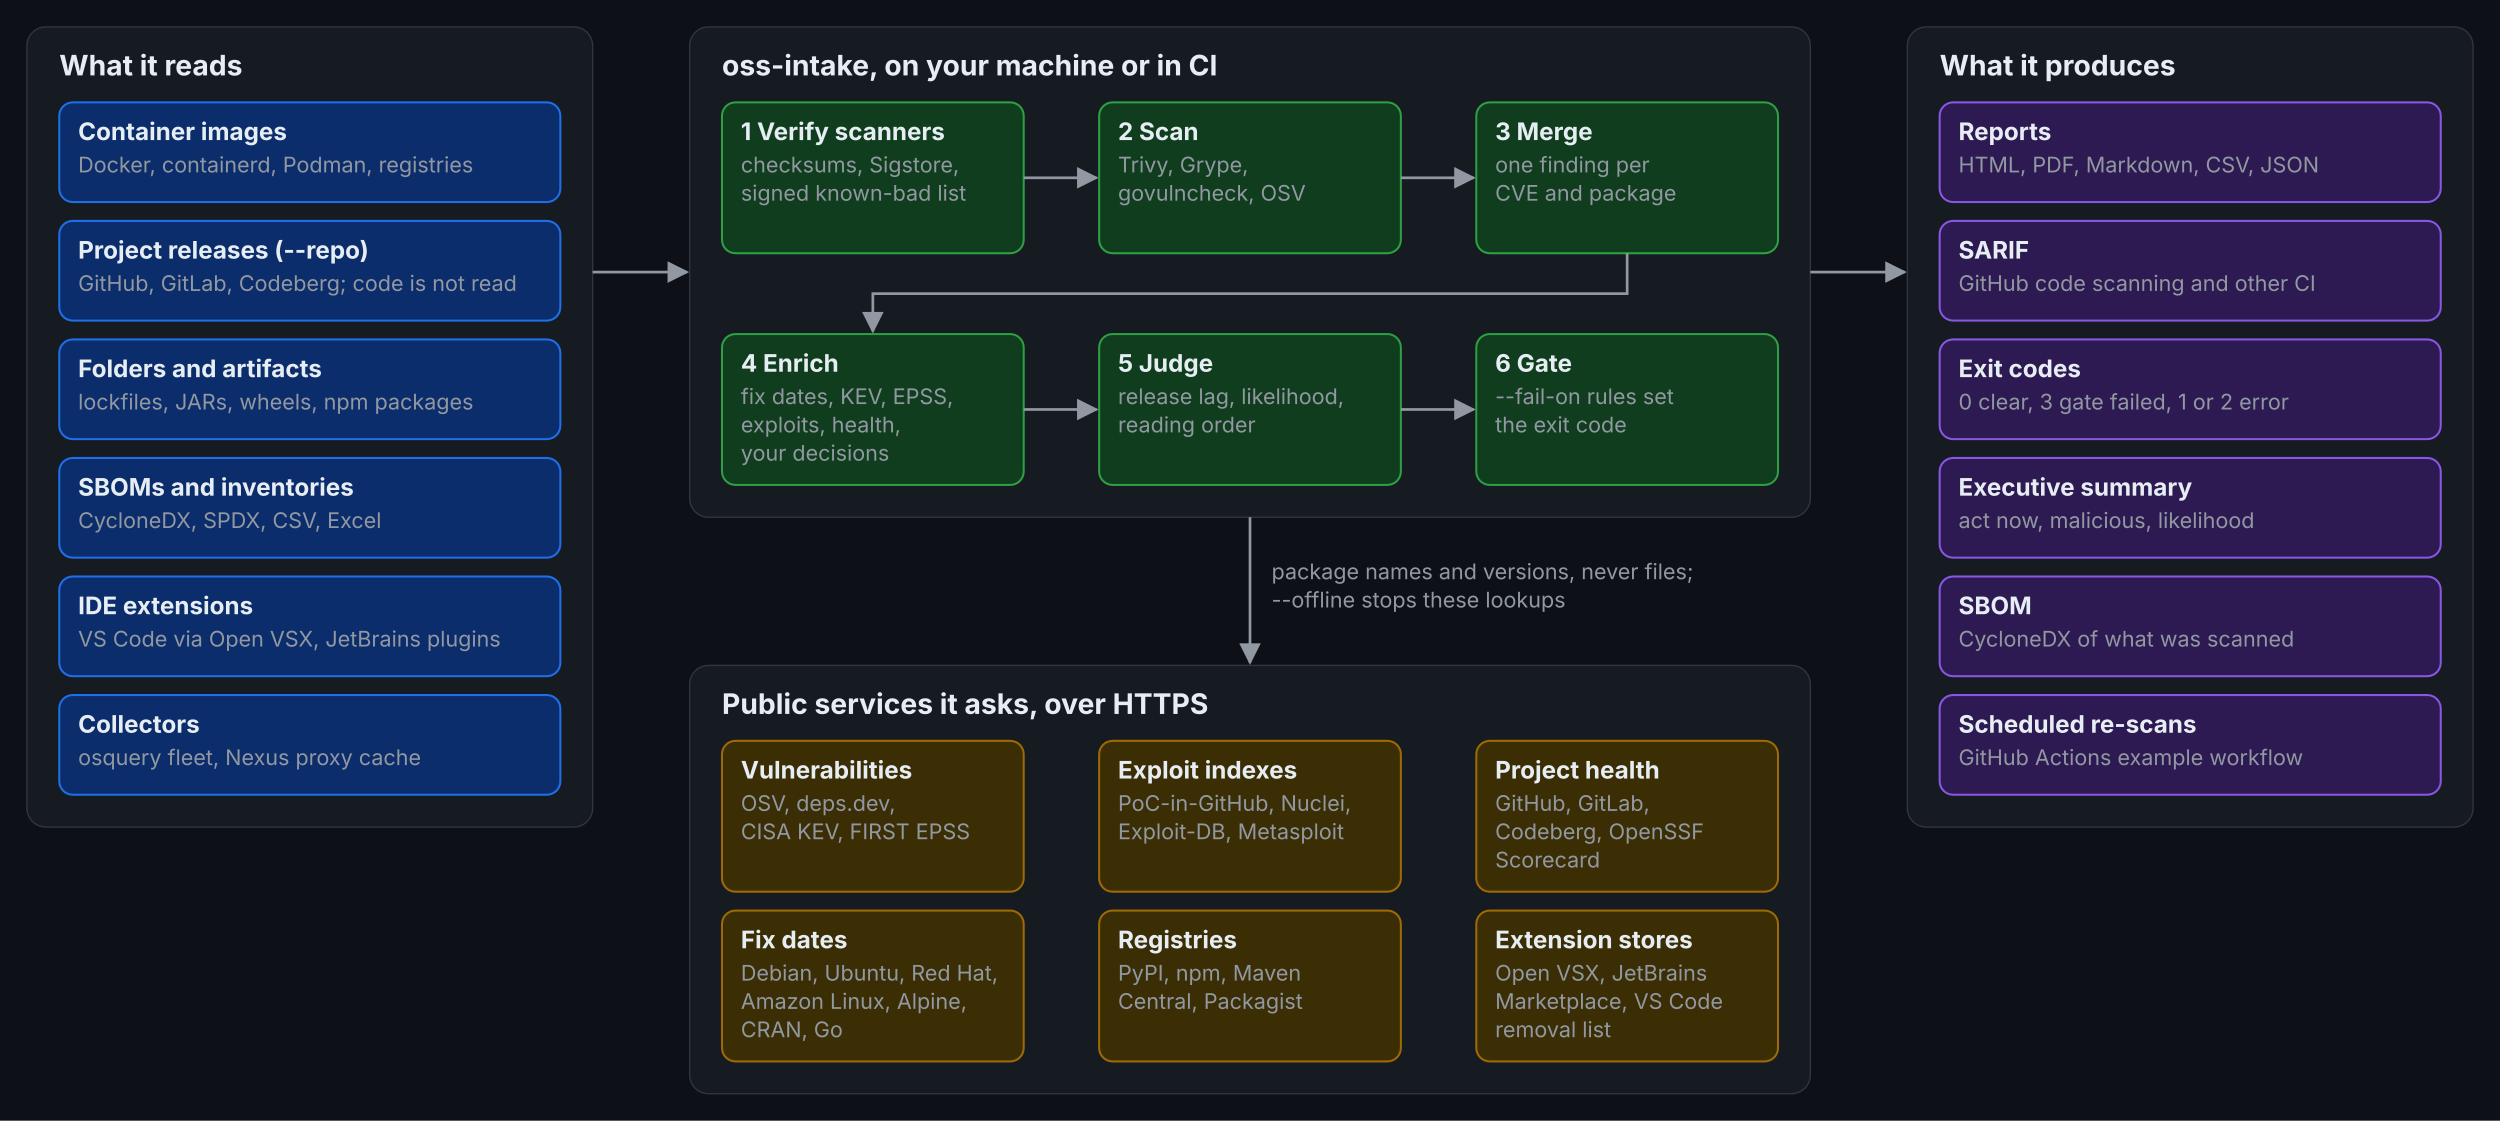
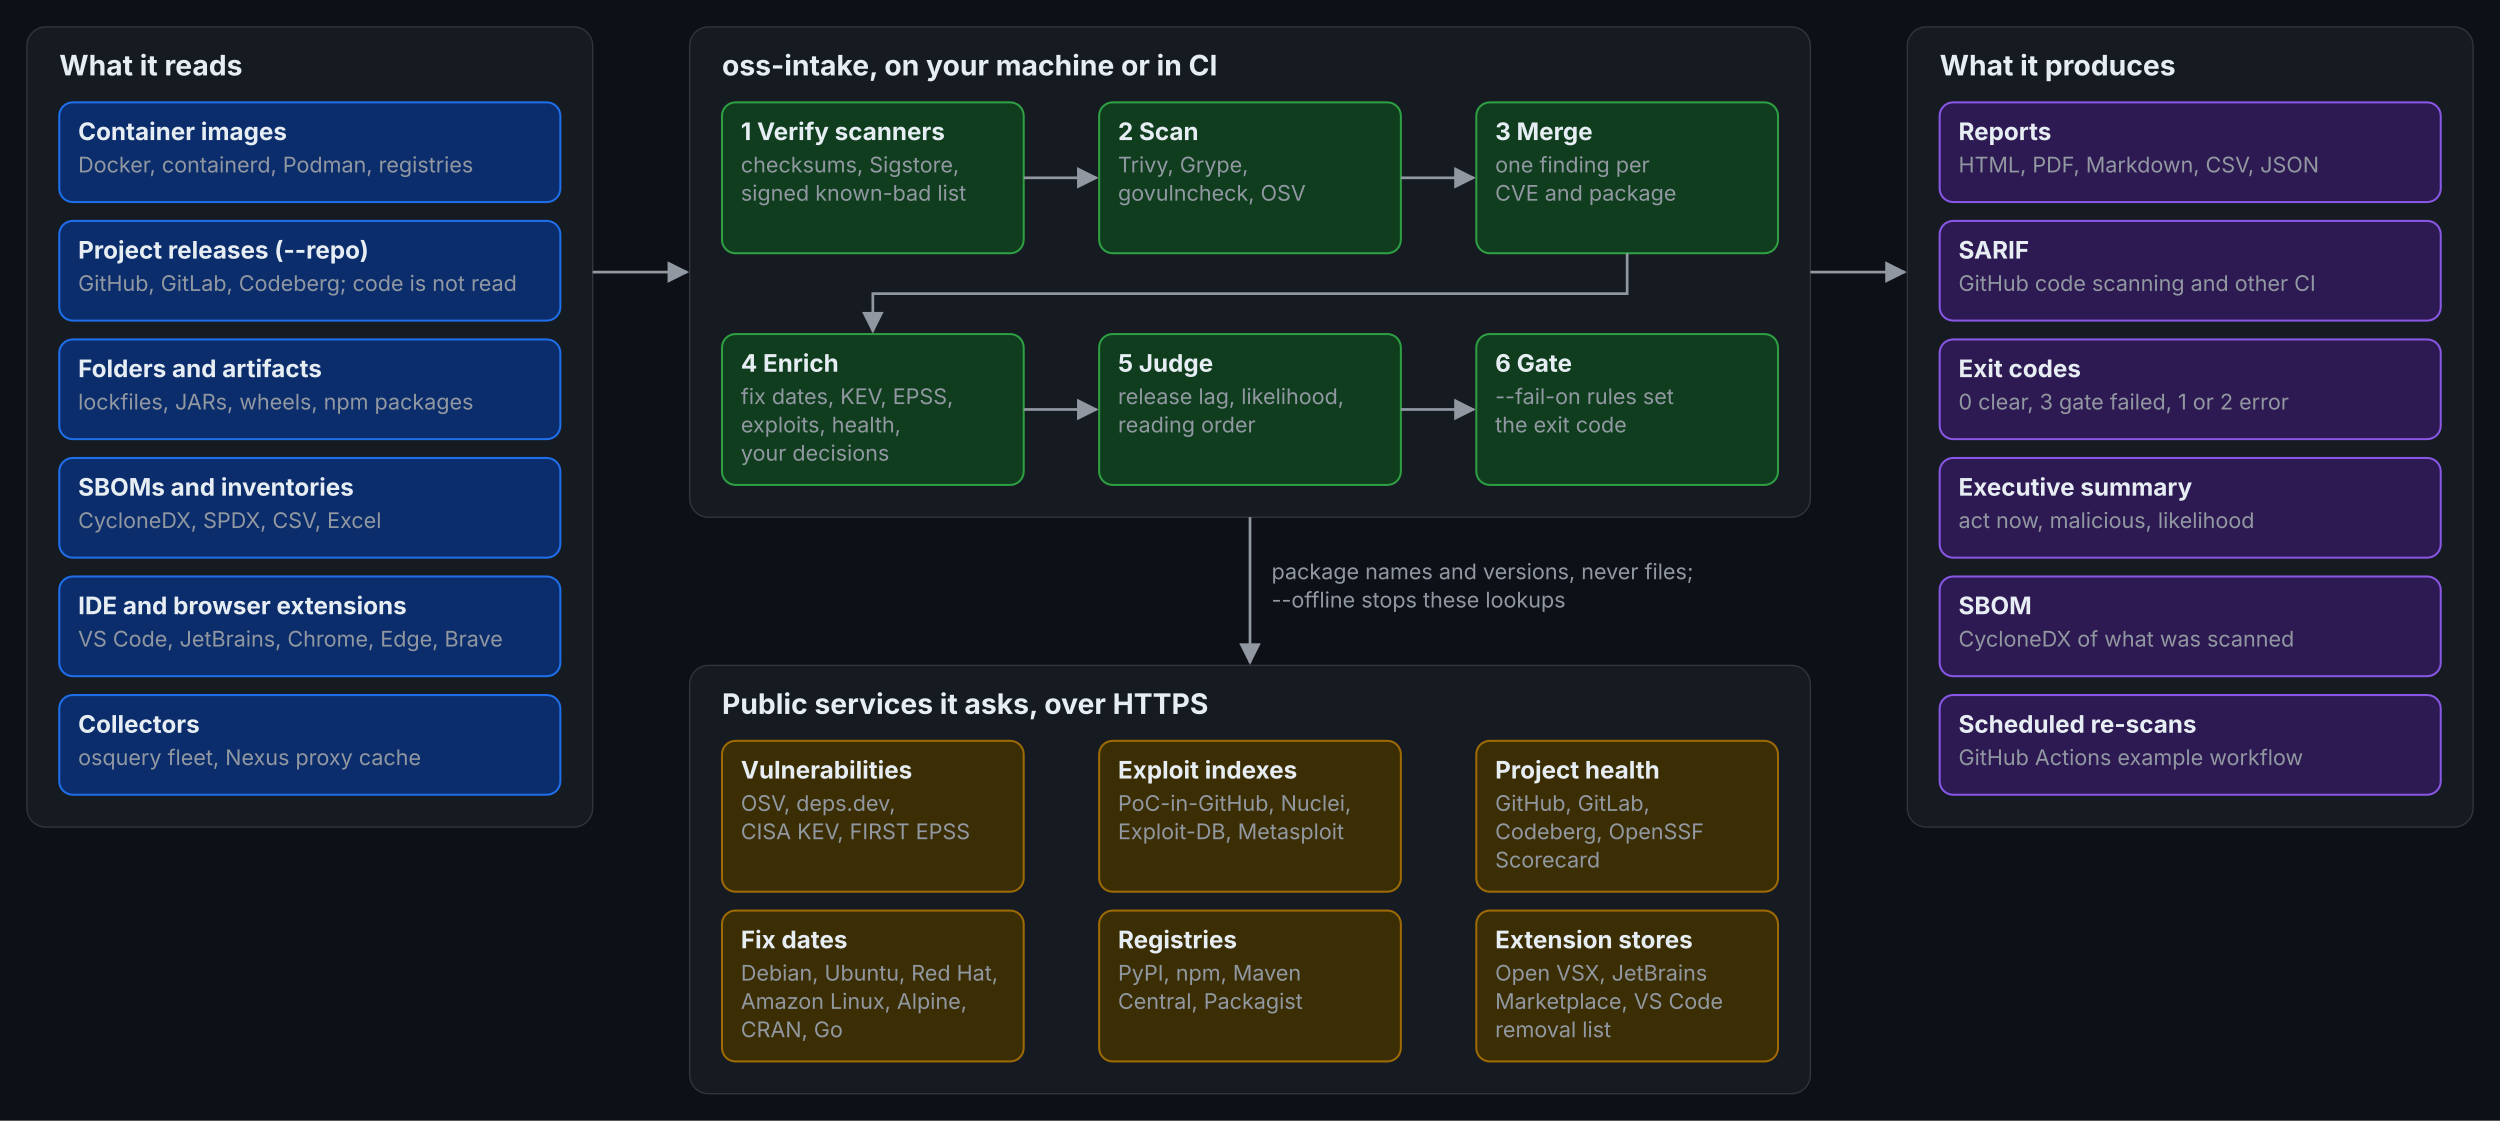
<svg xmlns="http://www.w3.org/2000/svg" width="1856" height="832" viewBox="0 0 1856 832" font-family="Inter, 'Segoe UI', Helvetica, Arial, sans-serif">
  <defs>
    <marker id="head" viewBox="0 0 10 10" refX="9" refY="5" markerWidth="8" markerHeight="8" orient="auto-start-reverse">
      <path d="M0,0 L10,5 L0,10 z" fill="#9198a1" />
    </marker>
  </defs>
  <rect width="1856" height="832" fill="#0d1117" />
  <g transform="translate(20,20)">
    <rect x="0" y="0" width="420" height="594" rx="14" fill="#161b22" stroke="#30363d" />
    <text x="24" y="36" font-size="21" font-weight="700" fill="#e6edf3" text-anchor="start">What it reads</text>
    <rect x="24" y="56" width="372" height="74" rx="10" fill="#0c2d6b" stroke="#1f6feb" stroke-width="1.5" />
    <text x="38" y="84" font-size="18" font-weight="700" fill="#e6edf3" text-anchor="start">Container images</text>
    <text x="38" y="108" font-size="16" font-weight="400" fill="#9198a1" text-anchor="start">Docker, containerd, Podman, registries</text>
    <rect x="24" y="144" width="372" height="74" rx="10" fill="#0c2d6b" stroke="#1f6feb" stroke-width="1.5" />
    <text x="38" y="172" font-size="18" font-weight="700" fill="#e6edf3" text-anchor="start">Project releases (--repo)</text>
    <text x="38" y="196" font-size="16" font-weight="400" fill="#9198a1" text-anchor="start">GitHub, GitLab, Codeberg; code is not read</text>
    <rect x="24" y="232" width="372" height="74" rx="10" fill="#0c2d6b" stroke="#1f6feb" stroke-width="1.5" />
    <text x="38" y="260" font-size="18" font-weight="700" fill="#e6edf3" text-anchor="start">Folders and artifacts</text>
    <text x="38" y="284" font-size="16" font-weight="400" fill="#9198a1" text-anchor="start">lockfiles, JARs, wheels, npm packages</text>
    <rect x="24" y="320" width="372" height="74" rx="10" fill="#0c2d6b" stroke="#1f6feb" stroke-width="1.5" />
    <text x="38" y="348" font-size="18" font-weight="700" fill="#e6edf3" text-anchor="start">SBOMs and inventories</text>
    <text x="38" y="372" font-size="16" font-weight="400" fill="#9198a1" text-anchor="start">CycloneDX, SPDX, CSV, Excel</text>
    <rect x="24" y="408" width="372" height="74" rx="10" fill="#0c2d6b" stroke="#1f6feb" stroke-width="1.5" />
-     <text x="38" y="436" font-size="18" font-weight="700" fill="#e6edf3" text-anchor="start">IDE extensions</text>
-     <text x="38" y="460" font-size="16" font-weight="400" fill="#9198a1" text-anchor="start">VS Code via Open VSX, JetBrains plugins</text>
+     <text x="38" y="436" font-size="18" font-weight="700" fill="#e6edf3" text-anchor="start">IDE and browser extensions</text>
+     <text x="38" y="460" font-size="16" font-weight="400" fill="#9198a1" text-anchor="start">VS Code, JetBrains, Chrome, Edge, Brave</text>
    <rect x="24" y="496" width="372" height="74" rx="10" fill="#0c2d6b" stroke="#1f6feb" stroke-width="1.5" />
    <text x="38" y="524" font-size="18" font-weight="700" fill="#e6edf3" text-anchor="start">Collectors</text>
    <text x="38" y="548" font-size="16" font-weight="400" fill="#9198a1" text-anchor="start">osquery fleet, Nexus proxy cache</text>
    <rect x="492" y="0" width="832" height="364" rx="14" fill="#161b22" stroke="#30363d" />
    <text x="516" y="36" font-size="21" font-weight="700" fill="#e6edf3" text-anchor="start">oss-intake, on your machine or in CI</text>
    <rect x="516" y="56" width="224" height="112" rx="10" fill="#0f3d1e" stroke="#2ea043" stroke-width="1.5" />
    <text x="530" y="84" font-size="18" font-weight="700" fill="#e6edf3" text-anchor="start">1  Verify scanners</text>
    <text x="530" y="108" font-size="16" font-weight="400" fill="#9198a1" text-anchor="start">checksums, Sigstore,</text>
    <text x="530" y="129" font-size="16" font-weight="400" fill="#9198a1" text-anchor="start">signed known-bad list</text>
    <rect x="796" y="56" width="224" height="112" rx="10" fill="#0f3d1e" stroke="#2ea043" stroke-width="1.5" />
    <text x="810" y="84" font-size="18" font-weight="700" fill="#e6edf3" text-anchor="start">2  Scan</text>
    <text x="810" y="108" font-size="16" font-weight="400" fill="#9198a1" text-anchor="start">Trivy, Grype,</text>
    <text x="810" y="129" font-size="16" font-weight="400" fill="#9198a1" text-anchor="start">govulncheck, OSV</text>
    <rect x="1076" y="56" width="224" height="112" rx="10" fill="#0f3d1e" stroke="#2ea043" stroke-width="1.5" />
    <text x="1090" y="84" font-size="18" font-weight="700" fill="#e6edf3" text-anchor="start">3  Merge</text>
    <text x="1090" y="108" font-size="16" font-weight="400" fill="#9198a1" text-anchor="start">one finding per</text>
    <text x="1090" y="129" font-size="16" font-weight="400" fill="#9198a1" text-anchor="start">CVE and package</text>
    <rect x="516" y="228" width="224" height="112" rx="10" fill="#0f3d1e" stroke="#2ea043" stroke-width="1.5" />
    <text x="530" y="256" font-size="18" font-weight="700" fill="#e6edf3" text-anchor="start">4  Enrich</text>
    <text x="530" y="280" font-size="16" font-weight="400" fill="#9198a1" text-anchor="start">fix dates, KEV, EPSS,</text>
    <text x="530" y="301" font-size="16" font-weight="400" fill="#9198a1" text-anchor="start">exploits, health,</text>
    <text x="530" y="322" font-size="16" font-weight="400" fill="#9198a1" text-anchor="start">your decisions</text>
    <rect x="796" y="228" width="224" height="112" rx="10" fill="#0f3d1e" stroke="#2ea043" stroke-width="1.5" />
    <text x="810" y="256" font-size="18" font-weight="700" fill="#e6edf3" text-anchor="start">5  Judge</text>
    <text x="810" y="280" font-size="16" font-weight="400" fill="#9198a1" text-anchor="start">release lag, likelihood,</text>
    <text x="810" y="301" font-size="16" font-weight="400" fill="#9198a1" text-anchor="start">reading order</text>
    <rect x="1076" y="228" width="224" height="112" rx="10" fill="#0f3d1e" stroke="#2ea043" stroke-width="1.5" />
    <text x="1090" y="256" font-size="18" font-weight="700" fill="#e6edf3" text-anchor="start">6  Gate</text>
    <text x="1090" y="280" font-size="16" font-weight="400" fill="#9198a1" text-anchor="start">--fail-on rules set</text>
    <text x="1090" y="301" font-size="16" font-weight="400" fill="#9198a1" text-anchor="start">the exit code</text>
    <path d="M740,112.0 L794,112.0" fill="none" stroke="#9198a1" stroke-width="2" marker-end="url(#head)" />
    <path d="M1020,112.0 L1074,112.0" fill="none" stroke="#9198a1" stroke-width="2" marker-end="url(#head)" />
    <path d="M740,284.0 L794,284.0" fill="none" stroke="#9198a1" stroke-width="2" marker-end="url(#head)" />
    <path d="M1020,284.0 L1074,284.0" fill="none" stroke="#9198a1" stroke-width="2" marker-end="url(#head)" />
    <path d="M1188.0,168 L1188.0,198 L628.0,198 L628.0,226" fill="none" stroke="#9198a1" stroke-width="2" marker-end="url(#head)" />
    <rect x="492" y="474" width="832" height="318" rx="14" fill="#161b22" stroke="#30363d" />
    <text x="516" y="510" font-size="21" font-weight="700" fill="#e6edf3" text-anchor="start">Public services it asks, over HTTPS</text>
    <rect x="516" y="530" width="224" height="112" rx="10" fill="#3b2e05" stroke="#9e6a03" stroke-width="1.5" />
    <text x="530" y="558" font-size="18" font-weight="700" fill="#e6edf3" text-anchor="start">Vulnerabilities</text>
    <text x="530" y="582" font-size="16" font-weight="400" fill="#9198a1" text-anchor="start">OSV, deps.dev,</text>
    <text x="530" y="603" font-size="16" font-weight="400" fill="#9198a1" text-anchor="start">CISA KEV, FIRST EPSS</text>
    <rect x="796" y="530" width="224" height="112" rx="10" fill="#3b2e05" stroke="#9e6a03" stroke-width="1.5" />
    <text x="810" y="558" font-size="18" font-weight="700" fill="#e6edf3" text-anchor="start">Exploit indexes</text>
    <text x="810" y="582" font-size="16" font-weight="400" fill="#9198a1" text-anchor="start">PoC-in-GitHub, Nuclei,</text>
    <text x="810" y="603" font-size="16" font-weight="400" fill="#9198a1" text-anchor="start">Exploit-DB, Metasploit</text>
    <rect x="1076" y="530" width="224" height="112" rx="10" fill="#3b2e05" stroke="#9e6a03" stroke-width="1.5" />
    <text x="1090" y="558" font-size="18" font-weight="700" fill="#e6edf3" text-anchor="start">Project health</text>
    <text x="1090" y="582" font-size="16" font-weight="400" fill="#9198a1" text-anchor="start">GitHub, GitLab,</text>
    <text x="1090" y="603" font-size="16" font-weight="400" fill="#9198a1" text-anchor="start">Codeberg, OpenSSF</text>
    <text x="1090" y="624" font-size="16" font-weight="400" fill="#9198a1" text-anchor="start">Scorecard</text>
    <rect x="516" y="656" width="224" height="112" rx="10" fill="#3b2e05" stroke="#9e6a03" stroke-width="1.5" />
    <text x="530" y="684" font-size="18" font-weight="700" fill="#e6edf3" text-anchor="start">Fix dates</text>
    <text x="530" y="708" font-size="16" font-weight="400" fill="#9198a1" text-anchor="start">Debian, Ubuntu, Red Hat,</text>
    <text x="530" y="729" font-size="16" font-weight="400" fill="#9198a1" text-anchor="start">Amazon Linux, Alpine,</text>
    <text x="530" y="750" font-size="16" font-weight="400" fill="#9198a1" text-anchor="start">CRAN, Go</text>
    <rect x="796" y="656" width="224" height="112" rx="10" fill="#3b2e05" stroke="#9e6a03" stroke-width="1.5" />
    <text x="810" y="684" font-size="18" font-weight="700" fill="#e6edf3" text-anchor="start">Registries</text>
    <text x="810" y="708" font-size="16" font-weight="400" fill="#9198a1" text-anchor="start">PyPI, npm, Maven</text>
    <text x="810" y="729" font-size="16" font-weight="400" fill="#9198a1" text-anchor="start">Central, Packagist</text>
    <rect x="1076" y="656" width="224" height="112" rx="10" fill="#3b2e05" stroke="#9e6a03" stroke-width="1.5" />
    <text x="1090" y="684" font-size="18" font-weight="700" fill="#e6edf3" text-anchor="start">Extension stores</text>
    <text x="1090" y="708" font-size="16" font-weight="400" fill="#9198a1" text-anchor="start">Open VSX, JetBrains</text>
    <text x="1090" y="729" font-size="16" font-weight="400" fill="#9198a1" text-anchor="start">Marketplace, VS Code</text>
    <text x="1090" y="750" font-size="16" font-weight="400" fill="#9198a1" text-anchor="start">removal list</text>
    <path d="M908.0,364 L908.0,472" fill="none" stroke="#9198a1" stroke-width="2" marker-end="url(#head)" />
    <text x="924.0" y="410" font-size="16" font-weight="400" fill="#9198a1" text-anchor="start">package names and versions, never files;</text>
    <text x="924.0" y="431" font-size="16" font-weight="400" fill="#9198a1" text-anchor="start">--offline stops these lookups</text>
    <rect x="1396" y="0" width="420" height="594" rx="14" fill="#161b22" stroke="#30363d" />
    <text x="1420" y="36" font-size="21" font-weight="700" fill="#e6edf3" text-anchor="start">What it produces</text>
    <rect x="1420" y="56" width="372" height="74" rx="10" fill="#2e1a52" stroke="#8957e5" stroke-width="1.5" />
    <text x="1434" y="84" font-size="18" font-weight="700" fill="#e6edf3" text-anchor="start">Reports</text>
    <text x="1434" y="108" font-size="16" font-weight="400" fill="#9198a1" text-anchor="start">HTML, PDF, Markdown, CSV, JSON</text>
    <rect x="1420" y="144" width="372" height="74" rx="10" fill="#2e1a52" stroke="#8957e5" stroke-width="1.5" />
    <text x="1434" y="172" font-size="18" font-weight="700" fill="#e6edf3" text-anchor="start">SARIF</text>
    <text x="1434" y="196" font-size="16" font-weight="400" fill="#9198a1" text-anchor="start">GitHub code scanning and other CI</text>
    <rect x="1420" y="232" width="372" height="74" rx="10" fill="#2e1a52" stroke="#8957e5" stroke-width="1.5" />
    <text x="1434" y="260" font-size="18" font-weight="700" fill="#e6edf3" text-anchor="start">Exit codes</text>
    <text x="1434" y="284" font-size="16" font-weight="400" fill="#9198a1" text-anchor="start">0 clear, 3 gate failed, 1 or 2 error</text>
    <rect x="1420" y="320" width="372" height="74" rx="10" fill="#2e1a52" stroke="#8957e5" stroke-width="1.5" />
    <text x="1434" y="348" font-size="18" font-weight="700" fill="#e6edf3" text-anchor="start">Executive summary</text>
    <text x="1434" y="372" font-size="16" font-weight="400" fill="#9198a1" text-anchor="start">act now, malicious, likelihood</text>
    <rect x="1420" y="408" width="372" height="74" rx="10" fill="#2e1a52" stroke="#8957e5" stroke-width="1.5" />
    <text x="1434" y="436" font-size="18" font-weight="700" fill="#e6edf3" text-anchor="start">SBOM</text>
    <text x="1434" y="460" font-size="16" font-weight="400" fill="#9198a1" text-anchor="start">CycloneDX of what was scanned</text>
    <rect x="1420" y="496" width="372" height="74" rx="10" fill="#2e1a52" stroke="#8957e5" stroke-width="1.5" />
    <text x="1434" y="524" font-size="18" font-weight="700" fill="#e6edf3" text-anchor="start">Scheduled re-scans</text>
    <text x="1434" y="548" font-size="16" font-weight="400" fill="#9198a1" text-anchor="start">GitHub Actions example workflow</text>
    <path d="M420,182.0 L490,182.0" fill="none" stroke="#9198a1" stroke-width="2" marker-end="url(#head)" />
    <path d="M1324,182.0 L1394,182.0" fill="none" stroke="#9198a1" stroke-width="2" marker-end="url(#head)" />
  </g>
</svg>
